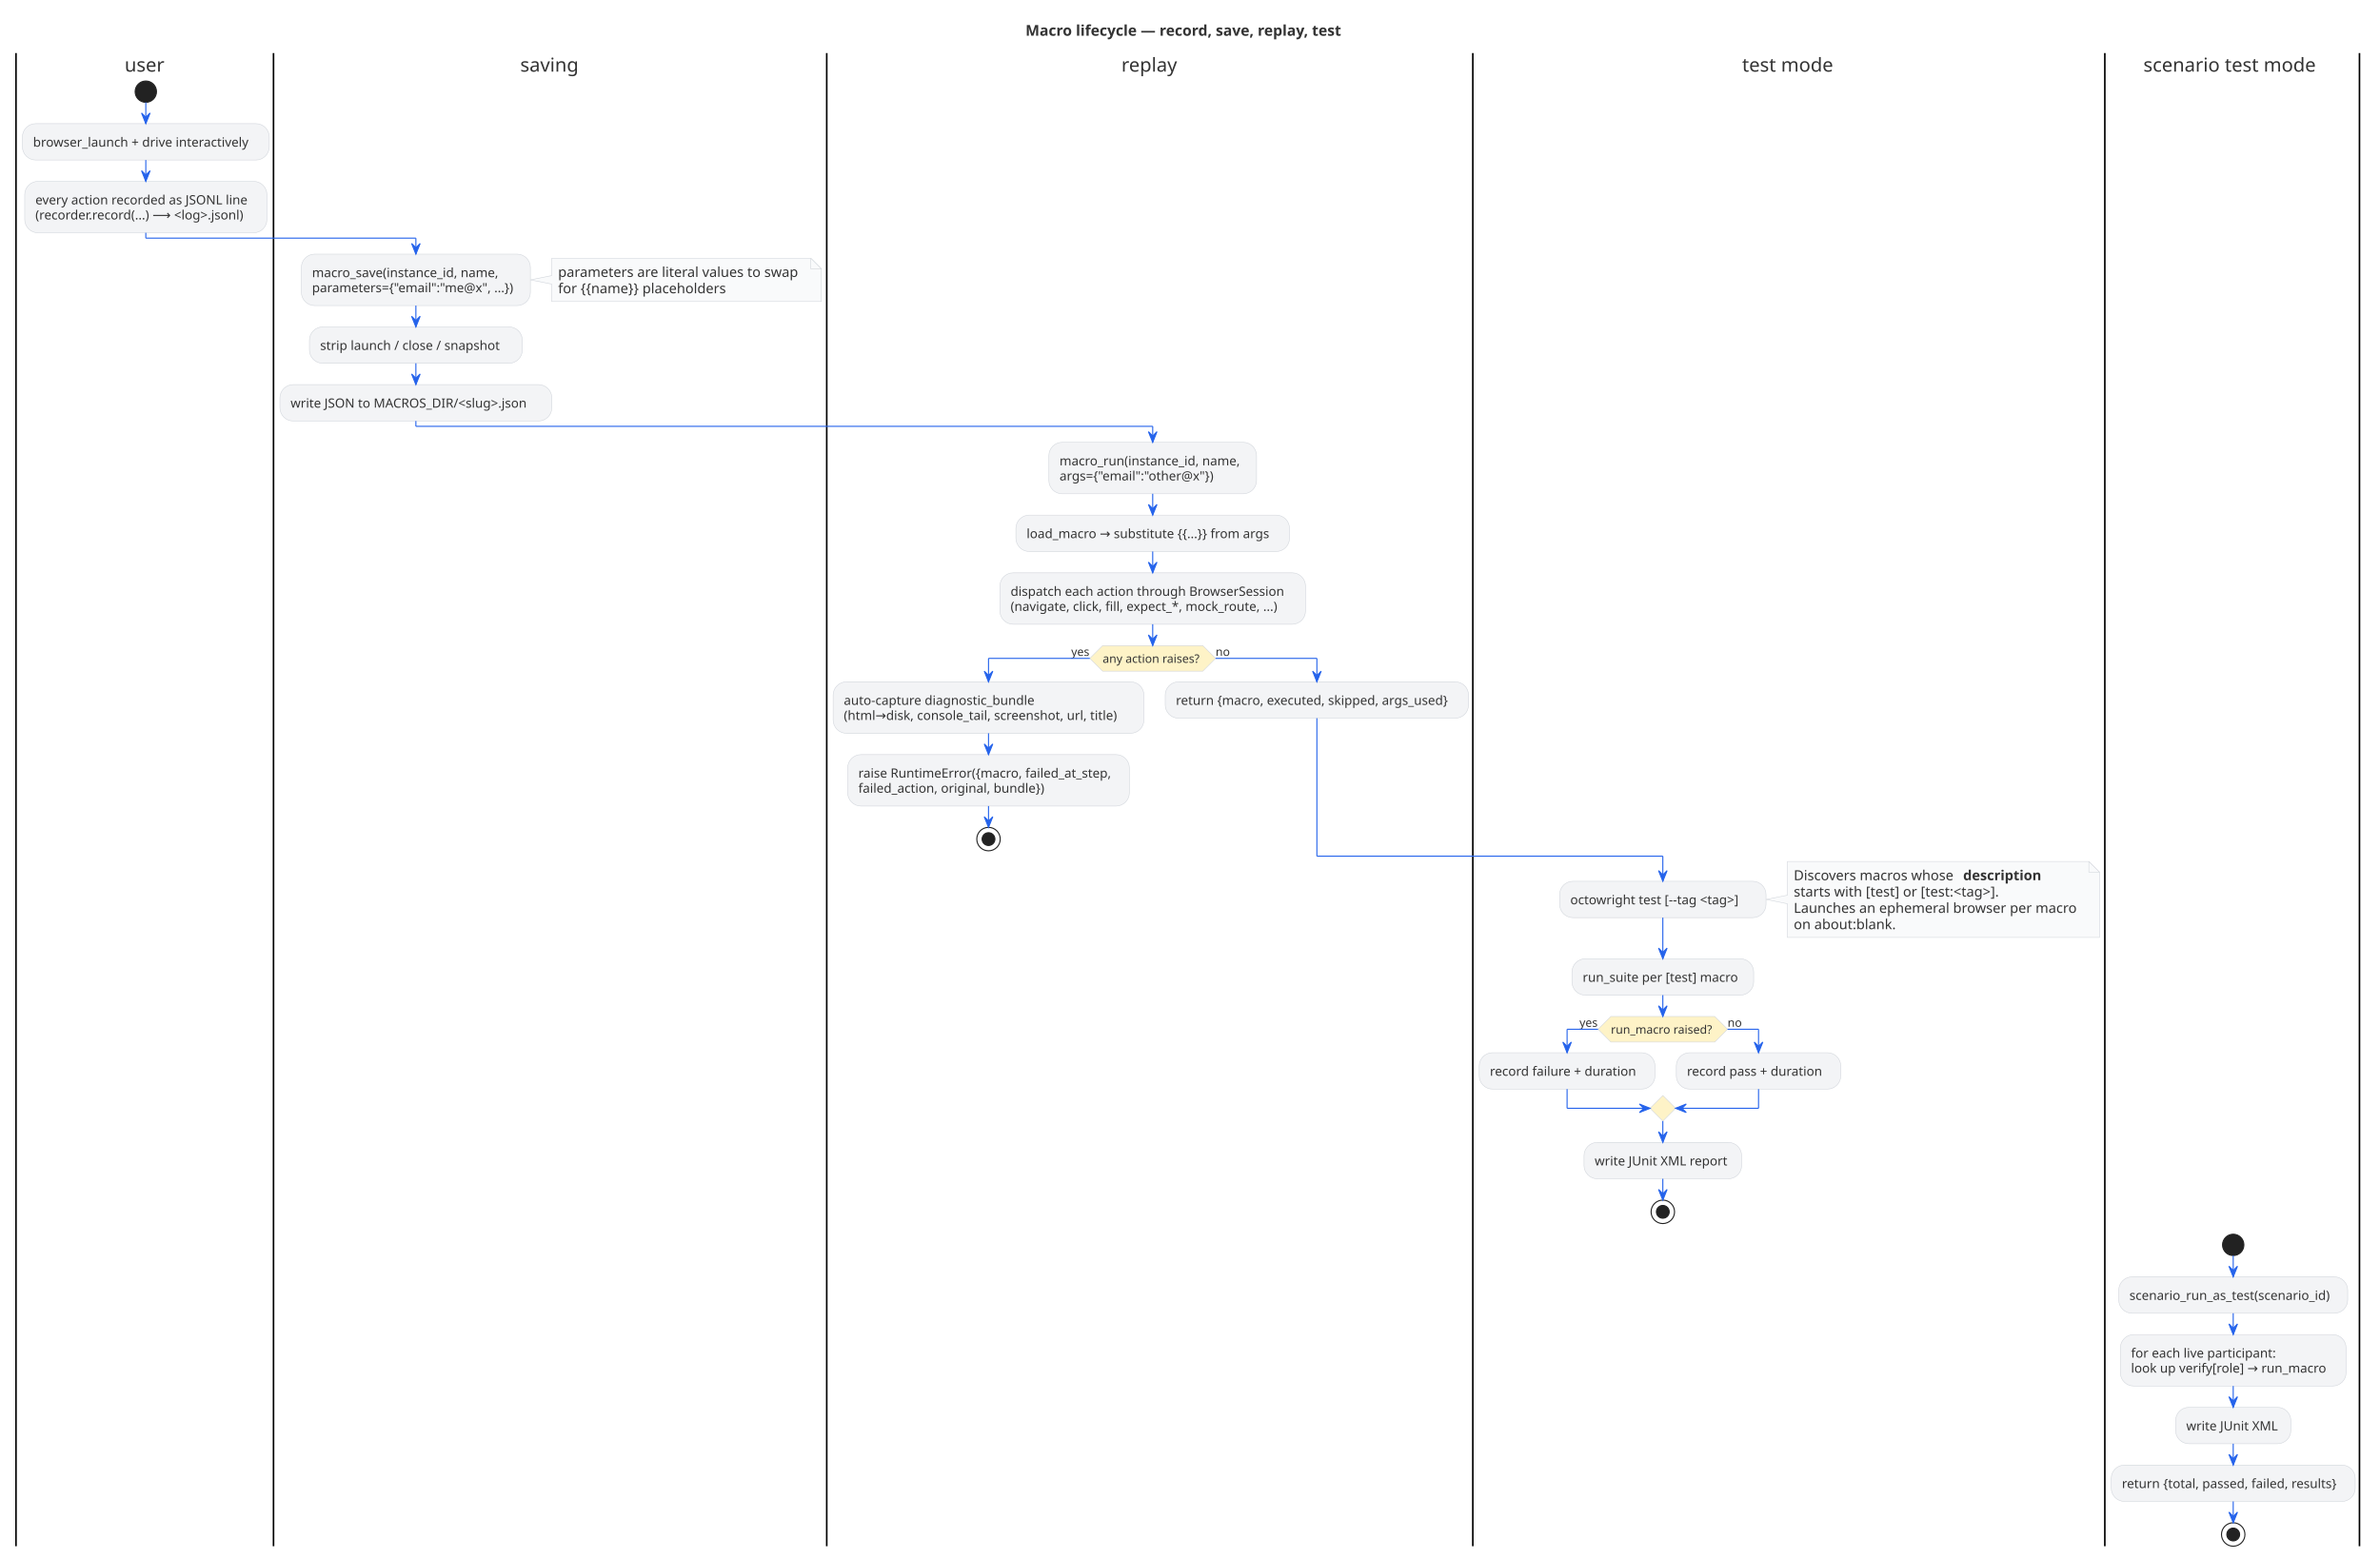
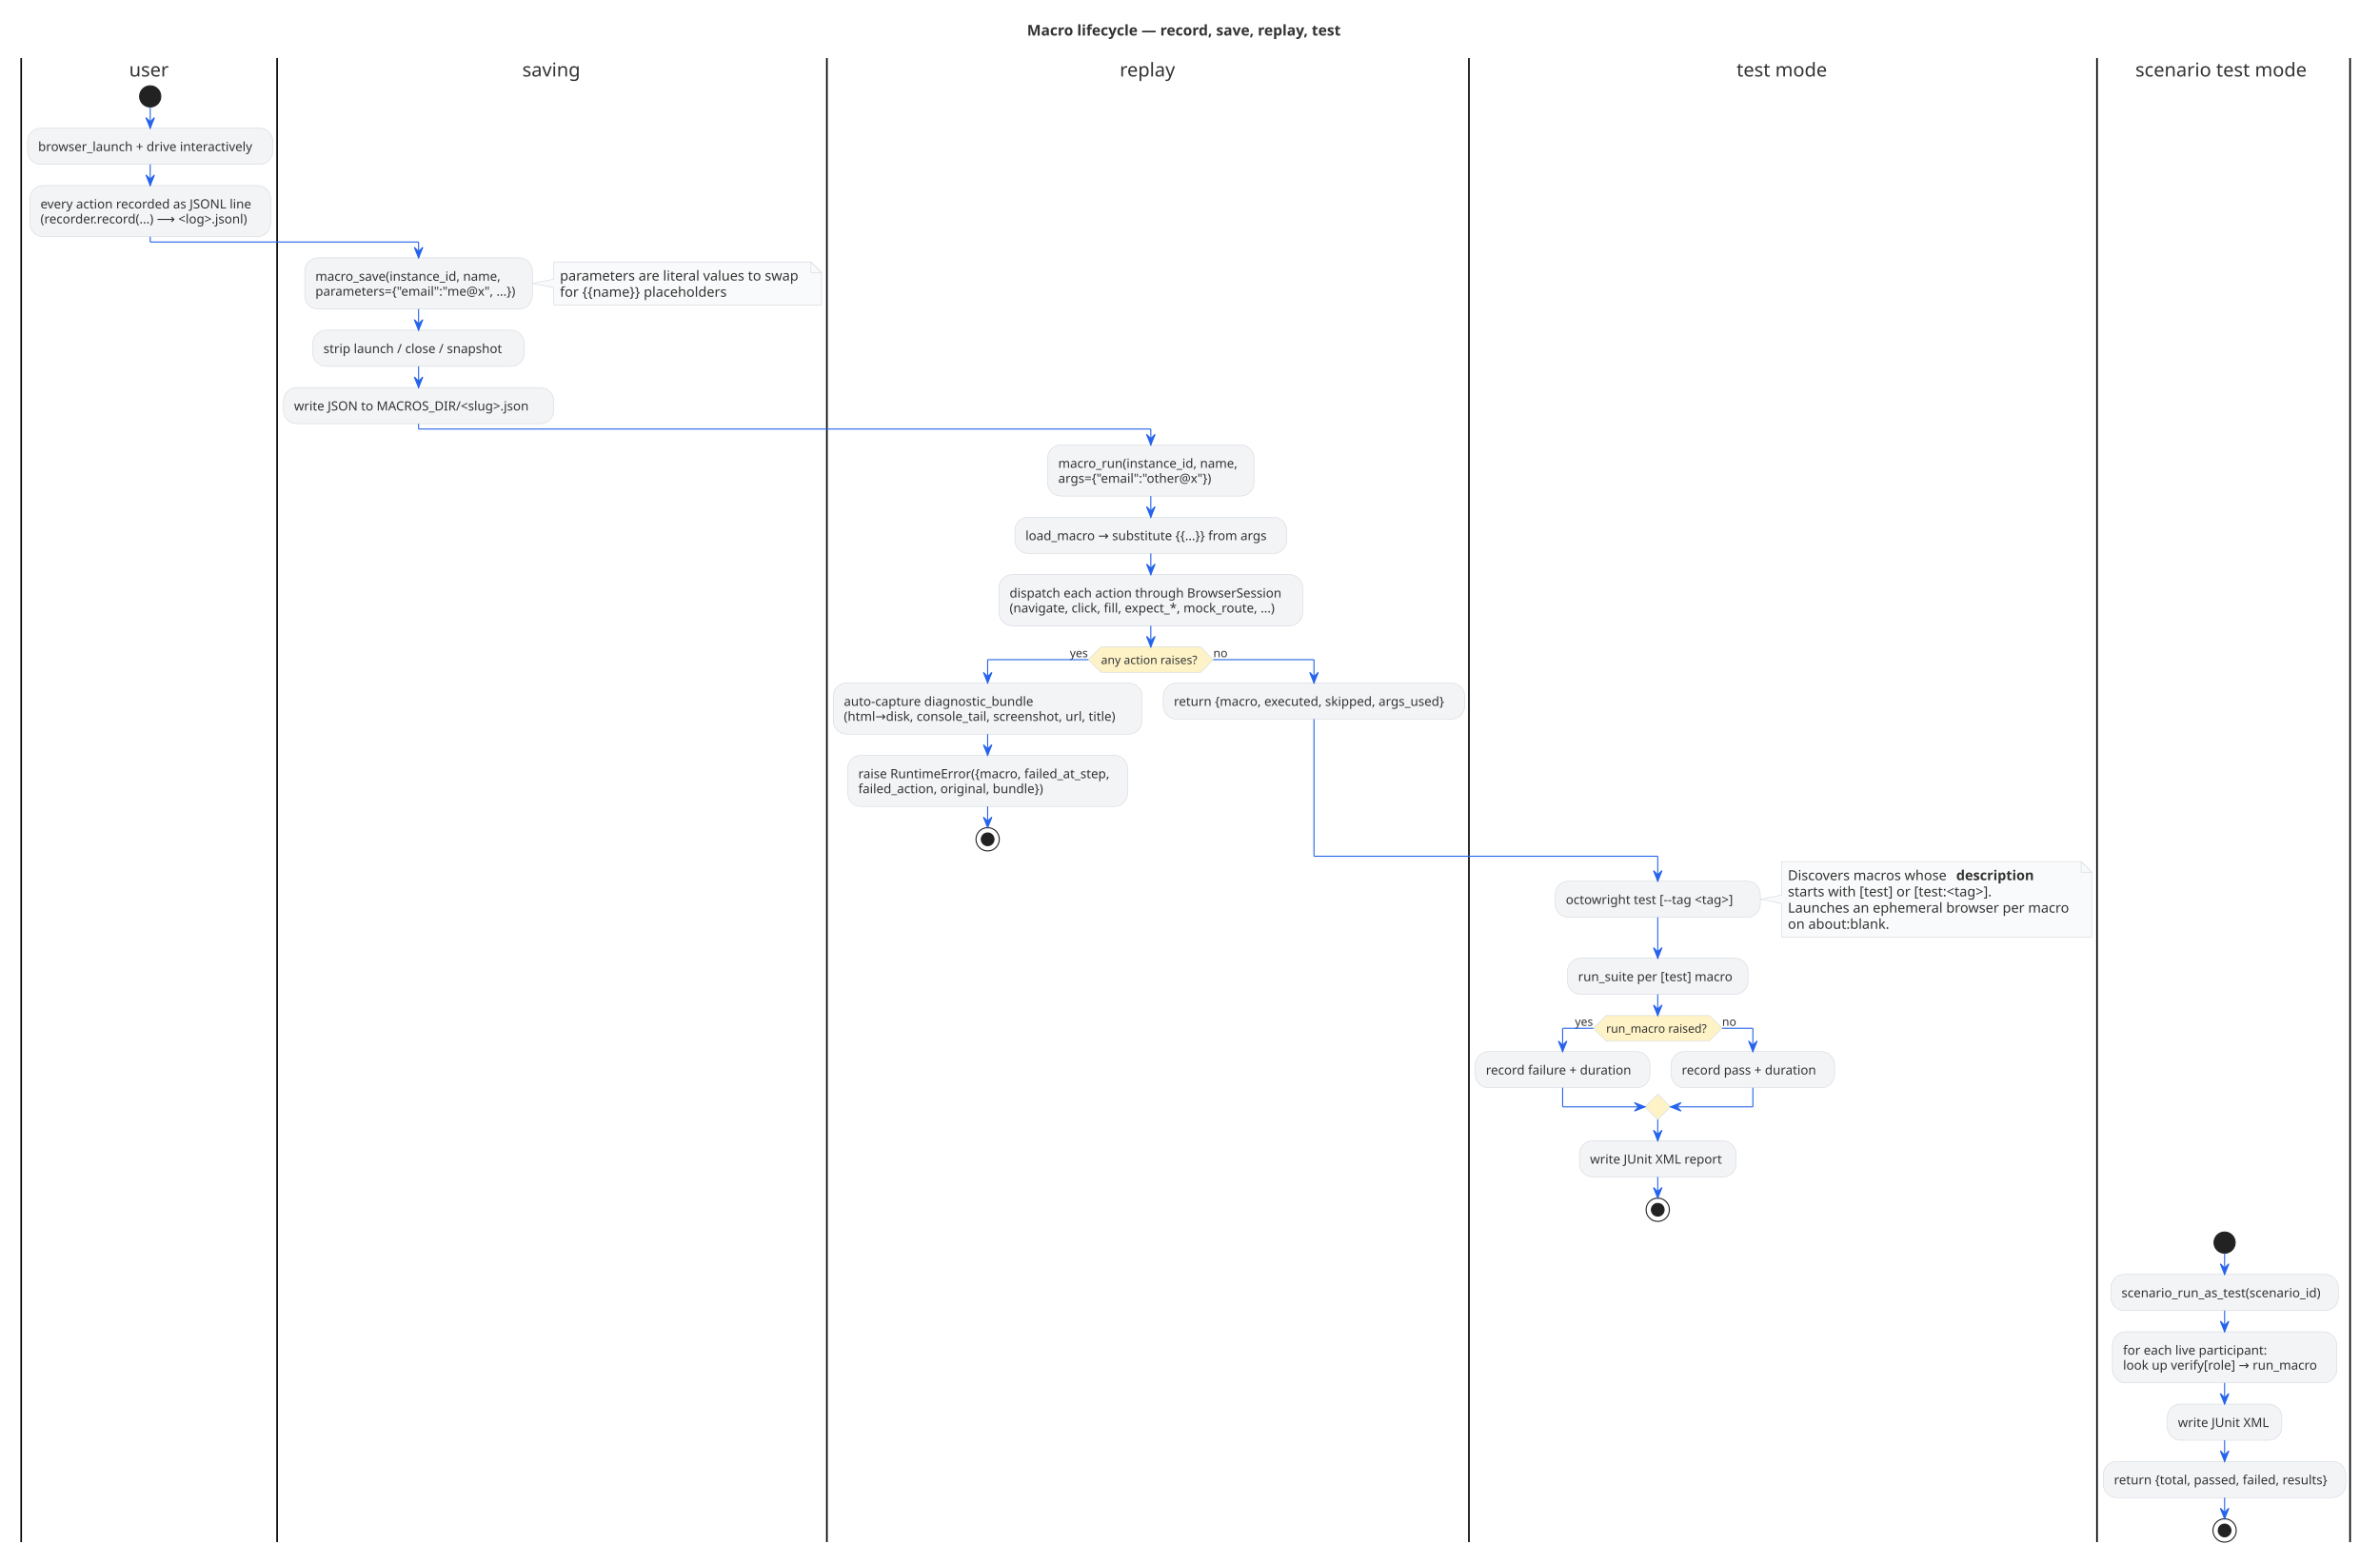
- <svg xmlns="http://www.w3.org/2000/svg" contentStyleType="text/css" data-diagram-type="ACTIVITY" height="1462px" preserveAspectRatio="none" style="width:2232px;height:1462px;background:#FFFFFF;" version="1.1" viewBox="0 0 2232 1462" width="2232px" zoomAndPan="magnify">
+ <svg xmlns="http://www.w3.org/2000/svg" contentStyleType="text/css" data-diagram-type="ACTIVITY" height="1476px" preserveAspectRatio="none" style="width:2246px;height:1476px;background:#FFFFFF;" version="1.1" viewBox="0 0 2246 1476" width="2246px" zoomAndPan="magnify">
  <defs />
  <g>
    <g class="title" data-source-line="5">
-       <text fill="#333333" font-family="sans-serif" font-size="14" font-weight="bold" lengthAdjust="spacing" textLength="306.202" x="961.7" y="33.535">Macro lifecycle — record, save, replay, test</text>
+       <text fill="#333333" font-family="sans-serif" font-size="14" font-weight="700" lengthAdjust="spacing" textLength="306.202" x="969.2" y="33.535">Macro lifecycle — record, save, replay, test</text>
    </g>
-     <rect fill="none" height="21.199" style="stroke:none;stroke-width:1;" width="2199.602" x="15" y="49.785" />
-     <ellipse cx="136.75" cy="85.984" fill="#222222" rx="10" ry="10" style="stroke:#222222;stroke-width:1;" />
-     <rect fill="#F3F4F6" height="34.133" rx="12.5" ry="12.5" style="stroke:#D1D5DB;stroke-width:0.5;" width="231.5" x="21" y="115.984" />
-     <text fill="#333333" font-family="sans-serif" font-size="12" lengthAdjust="spacing" textLength="211.5" x="31" y="137.586">browser_launch + drive interactively</text>
-     <rect fill="#F3F4F6" height="48.266" rx="12.5" ry="12.5" style="stroke:#D1D5DB;stroke-width:0.5;" width="227.141" x="23.18" y="170.117" />
-     <text fill="#333333" font-family="sans-serif" font-size="12" lengthAdjust="spacing" textLength="205.705" x="33.18" y="191.719">every action recorded as JSONL line</text>
-     <text fill="#333333" font-family="sans-serif" font-size="12" lengthAdjust="spacing" textLength="207.141" x="33.18" y="205.852">(recorder.record(...) ⟶ &lt;log&gt;.jsonl)</text>
-     <line style="stroke:#000000;stroke-width:1.5;" x1="15" x2="15" y1="49.785" y2="1450.414" />
-     <path d="M517.395,242.205 L517.395,258.516 L497.396,262.516 L517.395,266.516 L517.395,282.826 A0,0 0 0 0 517.395,282.826 L770.326,282.826 A0,0 0 0 0 770.326,282.826 L770.326,252.205 L760.326,242.205 L517.395,242.205 A0,0 0 0 0 517.395,242.205" fill="#F9FAFB" style="stroke:#D1D5DB;stroke-width:0.5;" />
-     <path d="M760.326,242.205 L760.326,252.205 L770.326,252.205 L760.326,242.205" fill="#F9FAFB" style="stroke:#D1D5DB;stroke-width:0.5;" />
-     <text fill="#333333" font-family="sans-serif" font-size="13" lengthAdjust="spacing" textLength="231.931" x="523.395" y="259.773">parameters are literal values to swap</text>
-     <text fill="#333333" font-family="sans-serif" font-size="13" lengthAdjust="spacing" textLength="158.05" x="523.395" y="275.084">for {{name}} placeholders</text>
-     <rect fill="#F3F4F6" height="48.266" rx="12.5" ry="12.5" style="stroke:#D1D5DB;stroke-width:0.5;" width="214.766" x="282.63" y="238.383" />
-     <text fill="#333333" font-family="sans-serif" font-size="12" lengthAdjust="spacing" textLength="180.603" x="292.63" y="259.984">macro_save(instance_id, name,</text>
-     <text fill="#333333" font-family="sans-serif" font-size="12" lengthAdjust="spacing" textLength="194.766" x="292.63" y="274.117">parameters={"email":"me@x", ...})</text>
-     <rect fill="#F3F4F6" height="34.133" rx="12.5" ry="12.5" style="stroke:#D1D5DB;stroke-width:0.5;" width="199.648" x="290.188" y="306.648" />
-     <text fill="#333333" font-family="sans-serif" font-size="12" lengthAdjust="spacing" textLength="179.648" x="300.188" y="328.25">strip launch / close / snapshot</text>
-     <rect fill="#F3F4F6" height="34.133" rx="12.5" ry="12.5" style="stroke:#D1D5DB;stroke-width:0.5;" width="255.025" x="262.5" y="360.781" />
-     <text fill="#333333" font-family="sans-serif" font-size="12" lengthAdjust="spacing" textLength="235.025" x="272.5" y="382.383">write JSON to MACROS_DIR/&lt;slug&gt;.json</text>
-     <line style="stroke:#000000;stroke-width:1.5;" x1="256.5" x2="256.5" y1="49.785" y2="1450.414" />
-     <rect fill="#F3F4F6" height="48.266" rx="12.5" ry="12.5" style="stroke:#D1D5DB;stroke-width:0.5;" width="194.768" x="983.639" y="414.914" />
-     <text fill="#333333" font-family="sans-serif" font-size="12" lengthAdjust="spacing" textLength="174.768" x="993.639" y="436.516">macro_run(instance_id, name,</text>
-     <text fill="#333333" font-family="sans-serif" font-size="12" lengthAdjust="spacing" textLength="148.125" x="993.639" y="450.648">args={"email":"other@x"})</text>
-     <rect fill="#F3F4F6" height="34.133" rx="12.5" ry="12.5" style="stroke:#D1D5DB;stroke-width:0.5;" width="256.596" x="952.725" y="483.18" />
-     <text fill="#333333" font-family="sans-serif" font-size="12" lengthAdjust="spacing" textLength="236.596" x="962.725" y="504.781">load_macro → substitute {{...}} from args</text>
-     <rect fill="#F3F4F6" height="48.266" rx="12.5" ry="12.5" style="stroke:#D1D5DB;stroke-width:0.5;" width="286.602" x="937.722" y="537.312" />
-     <text fill="#333333" font-family="sans-serif" font-size="12" lengthAdjust="spacing" textLength="263.449" x="947.722" y="558.914">dispatch each action through BrowserSession</text>
-     <text fill="#333333" font-family="sans-serif" font-size="12" lengthAdjust="spacing" textLength="266.602" x="947.722" y="573.047">(navigate, click, fill, expect_*, mock_route, ...)</text>
-     <polygon fill="#FEF3C7" points="1034.055,605.578,1127.991,605.578,1139.991,617.578,1127.991,629.578,1034.055,629.578,1022.055,617.578,1034.055,605.578" style="stroke:#D1D5DB;stroke-width:0.5;" />
-     <text fill="#333333" font-family="sans-serif" font-size="11" lengthAdjust="spacing" textLength="93.935" x="1034.055" y="621.735">any action raises?</text>
-     <text fill="#333333" font-family="sans-serif" font-size="11" lengthAdjust="spacing" textLength="17.483" x="1004.572" y="615.258">yes</text>
-     <text fill="#333333" font-family="sans-serif" font-size="11" lengthAdjust="spacing" textLength="13.584" x="1139.991" y="615.258">no</text>
-     <rect fill="#F3F4F6" height="48.266" rx="12.5" ry="12.5" style="stroke:#D1D5DB;stroke-width:0.5;" width="291.441" x="781.326" y="639.578" />
-     <text fill="#333333" font-family="sans-serif" font-size="12" lengthAdjust="spacing" textLength="186.856" x="791.326" y="661.18">auto-capture diagnostic_bundle</text>
-     <text fill="#333333" font-family="sans-serif" font-size="12" lengthAdjust="spacing" textLength="271.441" x="791.326" y="675.312">(html→disk, console_tail, screenshot, url, title)</text>
-     <rect fill="#F3F4F6" height="48.266" rx="12.5" ry="12.5" style="stroke:#D1D5DB;stroke-width:0.5;" width="264.166" x="794.964" y="707.844" />
-     <text fill="#333333" font-family="sans-serif" font-size="12" lengthAdjust="spacing" textLength="244.166" x="804.964" y="729.445">raise RuntimeError({macro, failed_at_step,</text>
-     <text fill="#333333" font-family="sans-serif" font-size="12" lengthAdjust="spacing" textLength="181.154" x="804.964" y="743.578">failed_action, original, bundle})</text>
-     <ellipse cx="927.047" cy="787.109" fill="none" rx="11" ry="11" style="stroke:#222222;stroke-width:1;" />
-     <ellipse cx="927.047" cy="787.109" fill="#222222" rx="6" ry="6" style="stroke:#222222;stroke-width:1;" />
-     <rect fill="#F3F4F6" height="34.133" rx="12.5" ry="12.5" style="stroke:#D1D5DB;stroke-width:0.5;" width="284.463" x="1092.768" y="639.578" />
-     <text fill="#333333" font-family="sans-serif" font-size="12" lengthAdjust="spacing" textLength="264.463" x="1102.768" y="661.18">return {macro, executed, skipped, args_used}</text>
-     <line style="stroke:#000000;stroke-width:1.5;" x1="775.326" x2="775.326" y1="49.785" y2="1450.414" />
-     <path d="M1676.194,808.109 L1676.194,839.731 L1656.194,843.731 L1676.194,847.731 L1676.194,879.352 A0,0 0 0 0 1676.194,879.352 L1968.938,879.352 A0,0 0 0 0 1968.938,879.352 L1968.938,818.109 L1958.938,808.109 L1676.194,808.109 A0,0 0 0 0 1676.194,808.109" fill="#F9FAFB" style="stroke:#D1D5DB;stroke-width:0.5;" />
-     <path d="M1958.938,808.109 L1958.938,818.109 L1968.938,818.109 L1958.938,808.109" fill="#F9FAFB" style="stroke:#D1D5DB;stroke-width:0.5;" />
-     <text fill="#333333" font-family="sans-serif" font-size="13" lengthAdjust="spacing" textLength="154.756" x="1682.194" y="825.678">Discovers macros whose</text>
-     <text fill="#333333" font-family="sans-serif" font-size="13" font-weight="bold" lengthAdjust="spacing" textLength="75.588" x="1841.063" y="825.678">description</text>
-     <text fill="#333333" font-family="sans-serif" font-size="13" lengthAdjust="spacing" textLength="205.08" x="1682.194" y="840.988">starts with [test] or [test:&lt;tag&gt;].</text>
-     <text fill="#333333" font-family="sans-serif" font-size="13" lengthAdjust="spacing" textLength="271.743" x="1682.194" y="856.299">Launches an ephemeral browser per macro</text>
-     <text fill="#333333" font-family="sans-serif" font-size="13" lengthAdjust="spacing" textLength="99.455" x="1682.194" y="871.609">on about:blank.</text>
-     <rect fill="#F3F4F6" height="34.133" rx="12.5" ry="12.5" style="stroke:#D1D5DB;stroke-width:0.5;" width="193.555" x="1462.64" y="826.664" />
-     <text fill="#333333" font-family="sans-serif" font-size="12" lengthAdjust="spacing" textLength="173.555" x="1472.64" y="848.266">octowright test [--tag &lt;tag&gt;]</text>
-     <rect fill="#F3F4F6" height="34.133" rx="12.5" ry="12.5" style="stroke:#D1D5DB;stroke-width:0.5;" width="170.393" x="1474.221" y="899.352" />
-     <text fill="#333333" font-family="sans-serif" font-size="12" lengthAdjust="spacing" textLength="150.393" x="1484.221" y="920.953">run_suite per [test] macro</text>
-     <polygon fill="#FEF3C7" points="1510.704,953.484,1608.13,953.484,1620.13,965.484,1608.13,977.484,1510.704,977.484,1498.704,965.484,1510.704,953.484" style="stroke:#D1D5DB;stroke-width:0.5;" />
-     <text fill="#333333" font-family="sans-serif" font-size="11" lengthAdjust="spacing" textLength="97.426" x="1510.704" y="969.642">run_macro raised?</text>
-     <text fill="#333333" font-family="sans-serif" font-size="11" lengthAdjust="spacing" textLength="17.483" x="1481.221" y="963.164">yes</text>
-     <text fill="#333333" font-family="sans-serif" font-size="11" lengthAdjust="spacing" textLength="13.584" x="1620.13" y="963.164">no</text>
-     <rect fill="#F3F4F6" height="34.133" rx="12.5" ry="12.5" style="stroke:#D1D5DB;stroke-width:0.5;" width="164.838" x="1387.23" y="987.484" />
-     <text fill="#333333" font-family="sans-serif" font-size="12" lengthAdjust="spacing" textLength="144.838" x="1397.23" y="1009.086">record failure + duration</text>
-     <rect fill="#F3F4F6" height="34.133" rx="12.5" ry="12.5" style="stroke:#D1D5DB;stroke-width:0.5;" width="154.232" x="1572.068" y="987.484" />
-     <text fill="#333333" font-family="sans-serif" font-size="12" lengthAdjust="spacing" textLength="134.232" x="1582.068" y="1009.086">record pass + duration</text>
-     <polygon fill="#FEF3C7" points="1559.417,1027.617,1571.417,1039.617,1559.417,1051.617,1547.417,1039.617,1559.417,1027.617" style="stroke:#D1D5DB;stroke-width:0.5;" />
-     <rect fill="#F3F4F6" height="34.133" rx="12.5" ry="12.5" style="stroke:#D1D5DB;stroke-width:0.5;" width="147.805" x="1485.515" y="1071.617" />
-     <text fill="#333333" font-family="sans-serif" font-size="12" lengthAdjust="spacing" textLength="127.805" x="1495.515" y="1093.219">write JUnit XML report</text>
-     <ellipse cx="1559.417" cy="1136.75" fill="none" rx="11" ry="11" style="stroke:#222222;stroke-width:1;" />
-     <ellipse cx="1559.417" cy="1136.75" fill="#222222" rx="6" ry="6" style="stroke:#222222;stroke-width:1;" />
-     <line style="stroke:#000000;stroke-width:1.5;" x1="1381.23" x2="1381.23" y1="49.785" y2="1450.414" />
-     <ellipse cx="2094.346" cy="1167.75" fill="#222222" rx="10" ry="10" style="stroke:#222222;stroke-width:1;" />
-     <rect fill="#F3F4F6" height="34.133" rx="12.5" ry="12.5" style="stroke:#D1D5DB;stroke-width:0.5;" width="214.701" x="1986.995" y="1197.75" />
-     <text fill="#333333" font-family="sans-serif" font-size="12" lengthAdjust="spacing" textLength="194.701" x="1996.995" y="1219.352">scenario_run_as_test(scenario_id)</text>
-     <rect fill="#F3F4F6" height="48.266" rx="12.5" ry="12.5" style="stroke:#D1D5DB;stroke-width:0.5;" width="211.672" x="1988.51" y="1251.883" />
-     <text fill="#333333" font-family="sans-serif" font-size="12" lengthAdjust="spacing" textLength="141.398" x="1998.51" y="1273.484">for each live participant:</text>
-     <text fill="#333333" font-family="sans-serif" font-size="12" lengthAdjust="spacing" textLength="191.672" x="1998.51" y="1287.617">look up verify[role] → run_macro</text>
-     <rect fill="#F3F4F6" height="34.133" rx="12.5" ry="12.5" style="stroke:#D1D5DB;stroke-width:0.5;" width="108.09" x="2040.301" y="1320.148" />
-     <text fill="#333333" font-family="sans-serif" font-size="12" lengthAdjust="spacing" textLength="88.09" x="2050.301" y="1341.75">write JUnit XML</text>
-     <rect fill="#F3F4F6" height="34.133" rx="12.5" ry="12.5" style="stroke:#D1D5DB;stroke-width:0.5;" width="228.816" x="1979.938" y="1374.281" />
-     <text fill="#333333" font-family="sans-serif" font-size="12" lengthAdjust="spacing" textLength="208.816" x="1989.938" y="1395.883">return {total, passed, failed, results}</text>
-     <ellipse cx="2094.346" cy="1439.414" fill="none" rx="11" ry="11" style="stroke:#222222;stroke-width:1;" />
-     <ellipse cx="2094.346" cy="1439.414" fill="#222222" rx="6" ry="6" style="stroke:#222222;stroke-width:1;" />
-     <line style="stroke:#000000;stroke-width:1.5;" x1="1973.938" x2="1973.938" y1="49.785" y2="1450.414" />
-     <line style="stroke:#000000;stroke-width:1.5;" x1="2212.754" x2="2212.754" y1="49.785" y2="1450.414" />
-     <line style="stroke:#2563EB;stroke-width:1;" x1="136.75" x2="136.75" y1="95.984" y2="115.984" />
-     <polygon fill="#2563EB" points="132.75,105.984,136.75,115.984,140.75,105.984,136.75,109.984" style="stroke:#2563EB;stroke-width:1;" />
-     <line style="stroke:#2563EB;stroke-width:1;" x1="136.75" x2="136.75" y1="150.117" y2="170.117" />
-     <polygon fill="#2563EB" points="132.75,160.117,136.75,170.117,140.75,160.117,136.75,164.117" style="stroke:#2563EB;stroke-width:1;" />
-     <line style="stroke:#2563EB;stroke-width:1;" x1="390.013" x2="390.013" y1="286.648" y2="306.648" />
-     <polygon fill="#2563EB" points="386.013,296.648,390.013,306.648,394.013,296.648,390.013,300.648" style="stroke:#2563EB;stroke-width:1;" />
-     <line style="stroke:#2563EB;stroke-width:1;" x1="390.013" x2="390.013" y1="340.781" y2="360.781" />
-     <polygon fill="#2563EB" points="386.013,350.781,390.013,360.781,394.013,350.781,390.013,354.781" style="stroke:#2563EB;stroke-width:1;" />
-     <line style="stroke:#2563EB;stroke-width:1;" x1="1081.023" x2="1081.023" y1="463.18" y2="483.18" />
-     <polygon fill="#2563EB" points="1077.023,473.18,1081.023,483.18,1085.023,473.18,1081.023,477.18" style="stroke:#2563EB;stroke-width:1;" />
-     <line style="stroke:#2563EB;stroke-width:1;" x1="1081.023" x2="1081.023" y1="517.312" y2="537.312" />
-     <polygon fill="#2563EB" points="1077.023,527.312,1081.023,537.312,1085.023,527.312,1081.023,531.312" style="stroke:#2563EB;stroke-width:1;" />
-     <line style="stroke:#2563EB;stroke-width:1;" x1="927.047" x2="927.047" y1="687.844" y2="707.844" />
-     <polygon fill="#2563EB" points="923.047,697.844,927.047,707.844,931.047,697.844,927.047,701.844" style="stroke:#2563EB;stroke-width:1;" />
-     <line style="stroke:#2563EB;stroke-width:1;" x1="927.047" x2="927.047" y1="756.109" y2="776.109" />
-     <polygon fill="#2563EB" points="923.047,766.109,927.047,776.109,931.047,766.109,927.047,770.109" style="stroke:#2563EB;stroke-width:1;" />
-     <line style="stroke:#2563EB;stroke-width:1;" x1="1022.055" x2="927.047" y1="617.578" y2="617.578" />
-     <line style="stroke:#2563EB;stroke-width:1;" x1="927.047" x2="927.047" y1="617.578" y2="639.578" />
-     <polygon fill="#2563EB" points="923.047,629.578,927.047,639.578,931.047,629.578,927.047,633.578" style="stroke:#2563EB;stroke-width:1;" />
-     <line style="stroke:#2563EB;stroke-width:1;" x1="1139.991" x2="1234.999" y1="617.578" y2="617.578" />
-     <line style="stroke:#2563EB;stroke-width:1;" x1="1234.999" x2="1234.999" y1="617.578" y2="639.578" />
-     <polygon fill="#2563EB" points="1230.999,629.578,1234.999,639.578,1238.999,629.578,1234.999,633.578" style="stroke:#2563EB;stroke-width:1;" />
-     <line style="stroke:#2563EB;stroke-width:1;" x1="1234.999" x2="1234.999" y1="673.711" y2="803.109" />
-     <line style="stroke:#2563EB;stroke-width:1;" x1="1234.999" x2="1559.417" y1="803.109" y2="803.109" />
-     <line style="stroke:#2563EB;stroke-width:1;" x1="1559.417" x2="1559.417" y1="803.109" y2="826.664" />
-     <polygon fill="#2563EB" points="1555.417,816.664,1559.417,826.664,1563.417,816.664,1559.417,820.664" style="stroke:#2563EB;stroke-width:1;" />
-     <line style="stroke:#2563EB;stroke-width:1;" x1="1081.023" x2="1081.023" y1="585.578" y2="605.578" />
-     <polygon fill="#2563EB" points="1077.023,595.578,1081.023,605.578,1085.023,595.578,1081.023,599.578" style="stroke:#2563EB;stroke-width:1;" />
-     <line style="stroke:#2563EB;stroke-width:1;" x1="1559.417" x2="1559.417" y1="860.797" y2="899.352" />
-     <polygon fill="#2563EB" points="1555.417,889.352,1559.417,899.352,1563.417,889.352,1559.417,893.352" style="stroke:#2563EB;stroke-width:1;" />
-     <line style="stroke:#2563EB;stroke-width:1;" x1="1498.704" x2="1469.649" y1="965.484" y2="965.484" />
-     <line style="stroke:#2563EB;stroke-width:1;" x1="1469.649" x2="1469.649" y1="965.484" y2="987.484" />
-     <polygon fill="#2563EB" points="1465.649,977.484,1469.649,987.484,1473.649,977.484,1469.649,981.484" style="stroke:#2563EB;stroke-width:1;" />
-     <line style="stroke:#2563EB;stroke-width:1;" x1="1620.13" x2="1649.185" y1="965.484" y2="965.484" />
-     <line style="stroke:#2563EB;stroke-width:1;" x1="1649.185" x2="1649.185" y1="965.484" y2="987.484" />
-     <polygon fill="#2563EB" points="1645.185,977.484,1649.185,987.484,1653.185,977.484,1649.185,981.484" style="stroke:#2563EB;stroke-width:1;" />
-     <line style="stroke:#2563EB;stroke-width:1;" x1="1469.649" x2="1469.649" y1="1021.617" y2="1039.617" />
-     <line style="stroke:#2563EB;stroke-width:1;" x1="1469.649" x2="1547.417" y1="1039.617" y2="1039.617" />
-     <polygon fill="#2563EB" points="1537.417,1035.617,1547.417,1039.617,1537.417,1043.617,1541.417,1039.617" style="stroke:#2563EB;stroke-width:1;" />
-     <line style="stroke:#2563EB;stroke-width:1;" x1="1649.185" x2="1649.185" y1="1021.617" y2="1039.617" />
-     <line style="stroke:#2563EB;stroke-width:1;" x1="1649.185" x2="1571.417" y1="1039.617" y2="1039.617" />
-     <polygon fill="#2563EB" points="1581.417,1035.617,1571.417,1039.617,1581.417,1043.617,1577.417,1039.617" style="stroke:#2563EB;stroke-width:1;" />
-     <line style="stroke:#2563EB;stroke-width:1;" x1="1559.417" x2="1559.417" y1="933.484" y2="953.484" />
-     <polygon fill="#2563EB" points="1555.417,943.484,1559.417,953.484,1563.417,943.484,1559.417,947.484" style="stroke:#2563EB;stroke-width:1;" />
-     <line style="stroke:#2563EB;stroke-width:1;" x1="1559.417" x2="1559.417" y1="1051.617" y2="1071.617" />
-     <polygon fill="#2563EB" points="1555.417,1061.617,1559.417,1071.617,1563.417,1061.617,1559.417,1065.617" style="stroke:#2563EB;stroke-width:1;" />
-     <line style="stroke:#2563EB;stroke-width:1;" x1="1559.417" x2="1559.417" y1="1105.75" y2="1125.75" />
-     <polygon fill="#2563EB" points="1555.417,1115.75,1559.417,1125.75,1563.417,1115.75,1559.417,1119.75" style="stroke:#2563EB;stroke-width:1;" />
-     <line style="stroke:#2563EB;stroke-width:1;" x1="2094.346" x2="2094.346" y1="1177.75" y2="1197.75" />
-     <polygon fill="#2563EB" points="2090.346,1187.75,2094.346,1197.75,2098.346,1187.75,2094.346,1191.75" style="stroke:#2563EB;stroke-width:1;" />
-     <line style="stroke:#2563EB;stroke-width:1;" x1="2094.346" x2="2094.346" y1="1231.883" y2="1251.883" />
-     <polygon fill="#2563EB" points="2090.346,1241.883,2094.346,1251.883,2098.346,1241.883,2094.346,1245.883" style="stroke:#2563EB;stroke-width:1;" />
-     <line style="stroke:#2563EB;stroke-width:1;" x1="2094.346" x2="2094.346" y1="1300.148" y2="1320.148" />
-     <polygon fill="#2563EB" points="2090.346,1310.148,2094.346,1320.148,2098.346,1310.148,2094.346,1314.148" style="stroke:#2563EB;stroke-width:1;" />
-     <line style="stroke:#2563EB;stroke-width:1;" x1="2094.346" x2="2094.346" y1="1354.281" y2="1374.281" />
-     <polygon fill="#2563EB" points="2090.346,1364.281,2094.346,1374.281,2098.346,1364.281,2094.346,1368.281" style="stroke:#2563EB;stroke-width:1;" />
-     <line style="stroke:#2563EB;stroke-width:1;" x1="2094.346" x2="2094.346" y1="1408.414" y2="1428.414" />
-     <polygon fill="#2563EB" points="2090.346,1418.414,2094.346,1428.414,2098.346,1418.414,2094.346,1422.414" style="stroke:#2563EB;stroke-width:1;" />
-     <line style="stroke:#2563EB;stroke-width:1;" x1="136.75" x2="136.75" y1="218.383" y2="223.383" />
-     <line style="stroke:#2563EB;stroke-width:1;" x1="136.75" x2="390.013" y1="223.383" y2="223.383" />
-     <line style="stroke:#2563EB;stroke-width:1;" x1="390.013" x2="390.013" y1="223.383" y2="238.383" />
-     <polygon fill="#2563EB" points="386.013,228.383,390.013,238.383,394.013,228.383,390.013,232.383" style="stroke:#2563EB;stroke-width:1;" />
-     <line style="stroke:#2563EB;stroke-width:1;" x1="390.013" x2="390.013" y1="394.914" y2="399.914" />
-     <line style="stroke:#2563EB;stroke-width:1;" x1="390.013" x2="1081.023" y1="399.914" y2="399.914" />
-     <line style="stroke:#2563EB;stroke-width:1;" x1="1081.023" x2="1081.023" y1="399.914" y2="414.914" />
-     <polygon fill="#2563EB" points="1077.023,404.914,1081.023,414.914,1085.023,404.914,1081.023,408.914" style="stroke:#2563EB;stroke-width:1;" />
-     <text fill="#333333" font-family="sans-serif" font-size="18" lengthAdjust="spacing" textLength="37.74" x="116.88" y="67.188">user</text>
-     <text fill="#333333" font-family="sans-serif" font-size="18" lengthAdjust="spacing" textLength="56.03" x="487.898" y="67.188">saving</text>
-     <text fill="#333333" font-family="sans-serif" font-size="18" lengthAdjust="spacing" textLength="53.27" x="1051.643" y="67.188">replay</text>
-     <text fill="#333333" font-family="sans-serif" font-size="18" lengthAdjust="spacing" textLength="87.583" x="1633.793" y="67.188">test mode</text>
-     <text fill="#333333" font-family="sans-serif" font-size="18" lengthAdjust="spacing" textLength="166.439" x="2010.127" y="67.188">scenario test mode</text>
+     <rect fill="none" height="21.199" style="stroke:none;stroke-width:1;" width="2199.602" x="20" y="54.785" />
+     <ellipse cx="141.75" cy="90.984" fill="#222222" rx="10" ry="10" style="stroke:#222222;stroke-width:1;" />
+     <rect fill="#F3F4F6" height="34.133" rx="12.5" ry="12.5" style="stroke:#D1D5DB;stroke-width:0.5;" width="231.5" x="26" y="120.984" />
+     <text fill="#333333" font-family="sans-serif" font-size="12" lengthAdjust="spacing" textLength="211.5" x="36" y="142.586">browser_launch + drive interactively</text>
+     <rect fill="#F3F4F6" height="48.266" rx="12.5" ry="12.5" style="stroke:#D1D5DB;stroke-width:0.5;" width="227.141" x="28.18" y="175.117" />
+     <text fill="#333333" font-family="sans-serif" font-size="12" lengthAdjust="spacing" textLength="205.705" x="38.18" y="196.719">every action recorded as JSONL line</text>
+     <text fill="#333333" font-family="sans-serif" font-size="12" lengthAdjust="spacing" textLength="207.141" x="38.18" y="210.852">(recorder.record(...) ⟶ &lt;log&gt;.jsonl)</text>
+     <line style="stroke:#000000;stroke-width:1.5;" x1="20" x2="20" y1="54.785" y2="1455.414" />
+     <path d="M522.395,247.205 L522.395,263.516 L502.396,267.516 L522.395,271.516 L522.395,287.826 A0,0 0 0 0 522.395,287.826 L775.326,287.826 A0,0 0 0 0 775.326,287.826 L775.326,257.205 L765.326,247.205 L522.395,247.205 A0,0 0 0 0 522.395,247.205" fill="#F9FAFB" style="stroke:#D1D5DB;stroke-width:0.5;" />
+     <path d="M765.326,247.205 L765.326,257.205 L775.326,257.205 L765.326,247.205" fill="#F9FAFB" style="stroke:#D1D5DB;stroke-width:0.5;" />
+     <text fill="#333333" font-family="sans-serif" font-size="13" lengthAdjust="spacing" textLength="231.931" x="528.395" y="264.773">parameters are literal values to swap</text>
+     <text fill="#333333" font-family="sans-serif" font-size="13" lengthAdjust="spacing" textLength="158.05" x="528.395" y="280.084">for {{name}} placeholders</text>
+     <rect fill="#F3F4F6" height="48.266" rx="12.5" ry="12.5" style="stroke:#D1D5DB;stroke-width:0.5;" width="214.766" x="287.63" y="243.383" />
+     <text fill="#333333" font-family="sans-serif" font-size="12" lengthAdjust="spacing" textLength="180.603" x="297.63" y="264.984">macro_save(instance_id, name,</text>
+     <text fill="#333333" font-family="sans-serif" font-size="12" lengthAdjust="spacing" textLength="194.766" x="297.63" y="279.117">parameters={"email":"me@x", ...})</text>
+     <rect fill="#F3F4F6" height="34.133" rx="12.5" ry="12.5" style="stroke:#D1D5DB;stroke-width:0.5;" width="199.648" x="295.188" y="311.648" />
+     <text fill="#333333" font-family="sans-serif" font-size="12" lengthAdjust="spacing" textLength="179.648" x="305.188" y="333.25">strip launch / close / snapshot</text>
+     <rect fill="#F3F4F6" height="34.133" rx="12.5" ry="12.5" style="stroke:#D1D5DB;stroke-width:0.5;" width="255.025" x="267.5" y="365.781" />
+     <text fill="#333333" font-family="sans-serif" font-size="12" lengthAdjust="spacing" textLength="235.025" x="277.5" y="387.383">write JSON to MACROS_DIR/&lt;slug&gt;.json</text>
+     <line style="stroke:#000000;stroke-width:1.5;" x1="261.5" x2="261.5" y1="54.785" y2="1455.414" />
+     <rect fill="#F3F4F6" height="48.266" rx="12.5" ry="12.5" style="stroke:#D1D5DB;stroke-width:0.5;" width="194.768" x="988.639" y="419.914" />
+     <text fill="#333333" font-family="sans-serif" font-size="12" lengthAdjust="spacing" textLength="174.768" x="998.639" y="441.516">macro_run(instance_id, name,</text>
+     <text fill="#333333" font-family="sans-serif" font-size="12" lengthAdjust="spacing" textLength="148.125" x="998.639" y="455.648">args={"email":"other@x"})</text>
+     <rect fill="#F3F4F6" height="34.133" rx="12.5" ry="12.5" style="stroke:#D1D5DB;stroke-width:0.5;" width="256.596" x="957.725" y="488.18" />
+     <text fill="#333333" font-family="sans-serif" font-size="12" lengthAdjust="spacing" textLength="236.596" x="967.725" y="509.781">load_macro → substitute {{...}} from args</text>
+     <rect fill="#F3F4F6" height="48.266" rx="12.5" ry="12.5" style="stroke:#D1D5DB;stroke-width:0.5;" width="286.602" x="942.722" y="542.312" />
+     <text fill="#333333" font-family="sans-serif" font-size="12" lengthAdjust="spacing" textLength="263.449" x="952.722" y="563.914">dispatch each action through BrowserSession</text>
+     <text fill="#333333" font-family="sans-serif" font-size="12" lengthAdjust="spacing" textLength="266.602" x="952.722" y="578.047">(navigate, click, fill, expect_*, mock_route, ...)</text>
+     <polygon fill="#FEF3C7" points="1039.055,610.578,1132.991,610.578,1144.991,622.578,1132.991,634.578,1039.055,634.578,1027.055,622.578,1039.055,610.578" style="stroke:#D1D5DB;stroke-width:0.5;" />
+     <text fill="#333333" font-family="sans-serif" font-size="11" lengthAdjust="spacing" textLength="93.935" x="1039.055" y="626.735">any action raises?</text>
+     <text fill="#333333" font-family="sans-serif" font-size="11" lengthAdjust="spacing" textLength="17.483" x="1009.572" y="620.258">yes</text>
+     <text fill="#333333" font-family="sans-serif" font-size="11" lengthAdjust="spacing" textLength="13.584" x="1144.991" y="620.258">no</text>
+     <rect fill="#F3F4F6" height="48.266" rx="12.5" ry="12.5" style="stroke:#D1D5DB;stroke-width:0.5;" width="291.441" x="786.326" y="644.578" />
+     <text fill="#333333" font-family="sans-serif" font-size="12" lengthAdjust="spacing" textLength="186.856" x="796.326" y="666.18">auto-capture diagnostic_bundle</text>
+     <text fill="#333333" font-family="sans-serif" font-size="12" lengthAdjust="spacing" textLength="271.441" x="796.326" y="680.312">(html→disk, console_tail, screenshot, url, title)</text>
+     <rect fill="#F3F4F6" height="48.266" rx="12.5" ry="12.5" style="stroke:#D1D5DB;stroke-width:0.5;" width="264.166" x="799.964" y="712.844" />
+     <text fill="#333333" font-family="sans-serif" font-size="12" lengthAdjust="spacing" textLength="244.166" x="809.964" y="734.445">raise RuntimeError({macro, failed_at_step,</text>
+     <text fill="#333333" font-family="sans-serif" font-size="12" lengthAdjust="spacing" textLength="181.154" x="809.964" y="748.578">failed_action, original, bundle})</text>
+     <ellipse cx="932.047" cy="792.109" fill="none" rx="11" ry="11" style="stroke:#222222;stroke-width:1;" />
+     <ellipse cx="932.047" cy="792.109" fill="#222222" rx="6" ry="6" style="stroke:#222222;stroke-width:1;" />
+     <rect fill="#F3F4F6" height="34.133" rx="12.5" ry="12.5" style="stroke:#D1D5DB;stroke-width:0.5;" width="284.463" x="1097.768" y="644.578" />
+     <text fill="#333333" font-family="sans-serif" font-size="12" lengthAdjust="spacing" textLength="264.463" x="1107.768" y="666.18">return {macro, executed, skipped, args_used}</text>
+     <line style="stroke:#000000;stroke-width:1.5;" x1="780.326" x2="780.326" y1="54.785" y2="1455.414" />
+     <path d="M1681.194,813.109 L1681.194,844.731 L1661.194,848.731 L1681.194,852.731 L1681.194,884.352 A0,0 0 0 0 1681.194,884.352 L1973.938,884.352 A0,0 0 0 0 1973.938,884.352 L1973.938,823.109 L1963.938,813.109 L1681.194,813.109 A0,0 0 0 0 1681.194,813.109" fill="#F9FAFB" style="stroke:#D1D5DB;stroke-width:0.5;" />
+     <path d="M1963.938,813.109 L1963.938,823.109 L1973.938,823.109 L1963.938,813.109" fill="#F9FAFB" style="stroke:#D1D5DB;stroke-width:0.5;" />
+     <text fill="#333333" font-family="sans-serif" font-size="13" lengthAdjust="spacing" textLength="154.756" x="1687.194" y="830.678">Discovers macros whose</text>
+     <text fill="#333333" font-family="sans-serif" font-size="13" font-weight="700" lengthAdjust="spacing" textLength="75.588" x="1846.063" y="830.678">description</text>
+     <text fill="#333333" font-family="sans-serif" font-size="13" lengthAdjust="spacing" textLength="205.08" x="1687.194" y="845.988">starts with [test] or [test:&lt;tag&gt;].</text>
+     <text fill="#333333" font-family="sans-serif" font-size="13" lengthAdjust="spacing" textLength="271.743" x="1687.194" y="861.299">Launches an ephemeral browser per macro</text>
+     <text fill="#333333" font-family="sans-serif" font-size="13" lengthAdjust="spacing" textLength="99.455" x="1687.194" y="876.609">on about:blank.</text>
+     <rect fill="#F3F4F6" height="34.133" rx="12.5" ry="12.5" style="stroke:#D1D5DB;stroke-width:0.5;" width="193.555" x="1467.64" y="831.664" />
+     <text fill="#333333" font-family="sans-serif" font-size="12" lengthAdjust="spacing" textLength="173.555" x="1477.64" y="853.266">octowright test [--tag &lt;tag&gt;]</text>
+     <rect fill="#F3F4F6" height="34.133" rx="12.5" ry="12.5" style="stroke:#D1D5DB;stroke-width:0.5;" width="170.393" x="1479.221" y="904.352" />
+     <text fill="#333333" font-family="sans-serif" font-size="12" lengthAdjust="spacing" textLength="150.393" x="1489.221" y="925.953">run_suite per [test] macro</text>
+     <polygon fill="#FEF3C7" points="1515.704,958.484,1613.13,958.484,1625.13,970.484,1613.13,982.484,1515.704,982.484,1503.704,970.484,1515.704,958.484" style="stroke:#D1D5DB;stroke-width:0.5;" />
+     <text fill="#333333" font-family="sans-serif" font-size="11" lengthAdjust="spacing" textLength="97.426" x="1515.704" y="974.642">run_macro raised?</text>
+     <text fill="#333333" font-family="sans-serif" font-size="11" lengthAdjust="spacing" textLength="17.483" x="1486.221" y="968.164">yes</text>
+     <text fill="#333333" font-family="sans-serif" font-size="11" lengthAdjust="spacing" textLength="13.584" x="1625.13" y="968.164">no</text>
+     <rect fill="#F3F4F6" height="34.133" rx="12.5" ry="12.5" style="stroke:#D1D5DB;stroke-width:0.5;" width="164.838" x="1392.23" y="992.484" />
+     <text fill="#333333" font-family="sans-serif" font-size="12" lengthAdjust="spacing" textLength="144.838" x="1402.23" y="1014.086">record failure + duration</text>
+     <rect fill="#F3F4F6" height="34.133" rx="12.5" ry="12.5" style="stroke:#D1D5DB;stroke-width:0.5;" width="154.232" x="1577.068" y="992.484" />
+     <text fill="#333333" font-family="sans-serif" font-size="12" lengthAdjust="spacing" textLength="134.232" x="1587.068" y="1014.086">record pass + duration</text>
+     <polygon fill="#FEF3C7" points="1564.417,1032.617,1576.417,1044.617,1564.417,1056.617,1552.417,1044.617,1564.417,1032.617" style="stroke:#D1D5DB;stroke-width:0.5;" />
+     <rect fill="#F3F4F6" height="34.133" rx="12.5" ry="12.5" style="stroke:#D1D5DB;stroke-width:0.5;" width="147.805" x="1490.515" y="1076.617" />
+     <text fill="#333333" font-family="sans-serif" font-size="12" lengthAdjust="spacing" textLength="127.805" x="1500.515" y="1098.219">write JUnit XML report</text>
+     <ellipse cx="1564.417" cy="1141.75" fill="none" rx="11" ry="11" style="stroke:#222222;stroke-width:1;" />
+     <ellipse cx="1564.417" cy="1141.75" fill="#222222" rx="6" ry="6" style="stroke:#222222;stroke-width:1;" />
+     <line style="stroke:#000000;stroke-width:1.5;" x1="1386.23" x2="1386.23" y1="54.785" y2="1455.414" />
+     <ellipse cx="2099.346" cy="1172.75" fill="#222222" rx="10" ry="10" style="stroke:#222222;stroke-width:1;" />
+     <rect fill="#F3F4F6" height="34.133" rx="12.5" ry="12.5" style="stroke:#D1D5DB;stroke-width:0.5;" width="214.701" x="1991.995" y="1202.75" />
+     <text fill="#333333" font-family="sans-serif" font-size="12" lengthAdjust="spacing" textLength="194.701" x="2001.995" y="1224.352">scenario_run_as_test(scenario_id)</text>
+     <rect fill="#F3F4F6" height="48.266" rx="12.5" ry="12.5" style="stroke:#D1D5DB;stroke-width:0.5;" width="211.672" x="1993.51" y="1256.883" />
+     <text fill="#333333" font-family="sans-serif" font-size="12" lengthAdjust="spacing" textLength="141.398" x="2003.51" y="1278.484">for each live participant:</text>
+     <text fill="#333333" font-family="sans-serif" font-size="12" lengthAdjust="spacing" textLength="191.672" x="2003.51" y="1292.617">look up verify[role] → run_macro</text>
+     <rect fill="#F3F4F6" height="34.133" rx="12.5" ry="12.5" style="stroke:#D1D5DB;stroke-width:0.5;" width="108.09" x="2045.301" y="1325.148" />
+     <text fill="#333333" font-family="sans-serif" font-size="12" lengthAdjust="spacing" textLength="88.09" x="2055.301" y="1346.75">write JUnit XML</text>
+     <rect fill="#F3F4F6" height="34.133" rx="12.5" ry="12.5" style="stroke:#D1D5DB;stroke-width:0.5;" width="228.816" x="1984.938" y="1379.281" />
+     <text fill="#333333" font-family="sans-serif" font-size="12" lengthAdjust="spacing" textLength="208.816" x="1994.938" y="1400.883">return {total, passed, failed, results}</text>
+     <ellipse cx="2099.346" cy="1444.414" fill="none" rx="11" ry="11" style="stroke:#222222;stroke-width:1;" />
+     <ellipse cx="2099.346" cy="1444.414" fill="#222222" rx="6" ry="6" style="stroke:#222222;stroke-width:1;" />
+     <line style="stroke:#000000;stroke-width:1.5;" x1="1978.938" x2="1978.938" y1="54.785" y2="1455.414" />
+     <line style="stroke:#000000;stroke-width:1.5;" x1="2217.754" x2="2217.754" y1="54.785" y2="1455.414" />
+     <line style="stroke:#2563EB;stroke-width:1;" x1="141.75" x2="141.75" y1="100.984" y2="120.984" />
+     <polygon fill="#2563EB" points="137.75,110.984,141.75,120.984,145.75,110.984,141.75,114.984" style="stroke:#2563EB;stroke-width:1;" />
+     <line style="stroke:#2563EB;stroke-width:1;" x1="141.75" x2="141.75" y1="155.117" y2="175.117" />
+     <polygon fill="#2563EB" points="137.75,165.117,141.75,175.117,145.75,165.117,141.75,169.117" style="stroke:#2563EB;stroke-width:1;" />
+     <line style="stroke:#2563EB;stroke-width:1;" x1="395.013" x2="395.013" y1="291.648" y2="311.648" />
+     <polygon fill="#2563EB" points="391.013,301.648,395.013,311.648,399.013,301.648,395.013,305.648" style="stroke:#2563EB;stroke-width:1;" />
+     <line style="stroke:#2563EB;stroke-width:1;" x1="395.013" x2="395.013" y1="345.781" y2="365.781" />
+     <polygon fill="#2563EB" points="391.013,355.781,395.013,365.781,399.013,355.781,395.013,359.781" style="stroke:#2563EB;stroke-width:1;" />
+     <line style="stroke:#2563EB;stroke-width:1;" x1="1086.023" x2="1086.023" y1="468.18" y2="488.18" />
+     <polygon fill="#2563EB" points="1082.023,478.18,1086.023,488.18,1090.023,478.18,1086.023,482.18" style="stroke:#2563EB;stroke-width:1;" />
+     <line style="stroke:#2563EB;stroke-width:1;" x1="1086.023" x2="1086.023" y1="522.312" y2="542.312" />
+     <polygon fill="#2563EB" points="1082.023,532.312,1086.023,542.312,1090.023,532.312,1086.023,536.312" style="stroke:#2563EB;stroke-width:1;" />
+     <line style="stroke:#2563EB;stroke-width:1;" x1="932.047" x2="932.047" y1="692.844" y2="712.844" />
+     <polygon fill="#2563EB" points="928.047,702.844,932.047,712.844,936.047,702.844,932.047,706.844" style="stroke:#2563EB;stroke-width:1;" />
+     <line style="stroke:#2563EB;stroke-width:1;" x1="932.047" x2="932.047" y1="761.109" y2="781.109" />
+     <polygon fill="#2563EB" points="928.047,771.109,932.047,781.109,936.047,771.109,932.047,775.109" style="stroke:#2563EB;stroke-width:1;" />
+     <line style="stroke:#2563EB;stroke-width:1;" x1="1027.055" x2="932.047" y1="622.578" y2="622.578" />
+     <line style="stroke:#2563EB;stroke-width:1;" x1="932.047" x2="932.047" y1="622.578" y2="644.578" />
+     <polygon fill="#2563EB" points="928.047,634.578,932.047,644.578,936.047,634.578,932.047,638.578" style="stroke:#2563EB;stroke-width:1;" />
+     <line style="stroke:#2563EB;stroke-width:1;" x1="1144.991" x2="1239.999" y1="622.578" y2="622.578" />
+     <line style="stroke:#2563EB;stroke-width:1;" x1="1239.999" x2="1239.999" y1="622.578" y2="644.578" />
+     <polygon fill="#2563EB" points="1235.999,634.578,1239.999,644.578,1243.999,634.578,1239.999,638.578" style="stroke:#2563EB;stroke-width:1;" />
+     <line style="stroke:#2563EB;stroke-width:1;" x1="1239.999" x2="1239.999" y1="678.711" y2="808.109" />
+     <line style="stroke:#2563EB;stroke-width:1;" x1="1239.999" x2="1564.417" y1="808.109" y2="808.109" />
+     <line style="stroke:#2563EB;stroke-width:1;" x1="1564.417" x2="1564.417" y1="808.109" y2="831.664" />
+     <polygon fill="#2563EB" points="1560.417,821.664,1564.417,831.664,1568.417,821.664,1564.417,825.664" style="stroke:#2563EB;stroke-width:1;" />
+     <line style="stroke:#2563EB;stroke-width:1;" x1="1086.023" x2="1086.023" y1="590.578" y2="610.578" />
+     <polygon fill="#2563EB" points="1082.023,600.578,1086.023,610.578,1090.023,600.578,1086.023,604.578" style="stroke:#2563EB;stroke-width:1;" />
+     <line style="stroke:#2563EB;stroke-width:1;" x1="1564.417" x2="1564.417" y1="865.797" y2="904.352" />
+     <polygon fill="#2563EB" points="1560.417,894.352,1564.417,904.352,1568.417,894.352,1564.417,898.352" style="stroke:#2563EB;stroke-width:1;" />
+     <line style="stroke:#2563EB;stroke-width:1;" x1="1503.704" x2="1474.649" y1="970.484" y2="970.484" />
+     <line style="stroke:#2563EB;stroke-width:1;" x1="1474.649" x2="1474.649" y1="970.484" y2="992.484" />
+     <polygon fill="#2563EB" points="1470.649,982.484,1474.649,992.484,1478.649,982.484,1474.649,986.484" style="stroke:#2563EB;stroke-width:1;" />
+     <line style="stroke:#2563EB;stroke-width:1;" x1="1625.13" x2="1654.185" y1="970.484" y2="970.484" />
+     <line style="stroke:#2563EB;stroke-width:1;" x1="1654.185" x2="1654.185" y1="970.484" y2="992.484" />
+     <polygon fill="#2563EB" points="1650.185,982.484,1654.185,992.484,1658.185,982.484,1654.185,986.484" style="stroke:#2563EB;stroke-width:1;" />
+     <line style="stroke:#2563EB;stroke-width:1;" x1="1474.649" x2="1474.649" y1="1026.617" y2="1044.617" />
+     <line style="stroke:#2563EB;stroke-width:1;" x1="1474.649" x2="1552.417" y1="1044.617" y2="1044.617" />
+     <polygon fill="#2563EB" points="1542.417,1040.617,1552.417,1044.617,1542.417,1048.617,1546.417,1044.617" style="stroke:#2563EB;stroke-width:1;" />
+     <line style="stroke:#2563EB;stroke-width:1;" x1="1654.185" x2="1654.185" y1="1026.617" y2="1044.617" />
+     <line style="stroke:#2563EB;stroke-width:1;" x1="1654.185" x2="1576.417" y1="1044.617" y2="1044.617" />
+     <polygon fill="#2563EB" points="1586.417,1040.617,1576.417,1044.617,1586.417,1048.617,1582.417,1044.617" style="stroke:#2563EB;stroke-width:1;" />
+     <line style="stroke:#2563EB;stroke-width:1;" x1="1564.417" x2="1564.417" y1="938.484" y2="958.484" />
+     <polygon fill="#2563EB" points="1560.417,948.484,1564.417,958.484,1568.417,948.484,1564.417,952.484" style="stroke:#2563EB;stroke-width:1;" />
+     <line style="stroke:#2563EB;stroke-width:1;" x1="1564.417" x2="1564.417" y1="1056.617" y2="1076.617" />
+     <polygon fill="#2563EB" points="1560.417,1066.617,1564.417,1076.617,1568.417,1066.617,1564.417,1070.617" style="stroke:#2563EB;stroke-width:1;" />
+     <line style="stroke:#2563EB;stroke-width:1;" x1="1564.417" x2="1564.417" y1="1110.75" y2="1130.75" />
+     <polygon fill="#2563EB" points="1560.417,1120.75,1564.417,1130.75,1568.417,1120.75,1564.417,1124.75" style="stroke:#2563EB;stroke-width:1;" />
+     <line style="stroke:#2563EB;stroke-width:1;" x1="2099.346" x2="2099.346" y1="1182.75" y2="1202.75" />
+     <polygon fill="#2563EB" points="2095.346,1192.75,2099.346,1202.75,2103.346,1192.75,2099.346,1196.75" style="stroke:#2563EB;stroke-width:1;" />
+     <line style="stroke:#2563EB;stroke-width:1;" x1="2099.346" x2="2099.346" y1="1236.883" y2="1256.883" />
+     <polygon fill="#2563EB" points="2095.346,1246.883,2099.346,1256.883,2103.346,1246.883,2099.346,1250.883" style="stroke:#2563EB;stroke-width:1;" />
+     <line style="stroke:#2563EB;stroke-width:1;" x1="2099.346" x2="2099.346" y1="1305.148" y2="1325.148" />
+     <polygon fill="#2563EB" points="2095.346,1315.148,2099.346,1325.148,2103.346,1315.148,2099.346,1319.148" style="stroke:#2563EB;stroke-width:1;" />
+     <line style="stroke:#2563EB;stroke-width:1;" x1="2099.346" x2="2099.346" y1="1359.281" y2="1379.281" />
+     <polygon fill="#2563EB" points="2095.346,1369.281,2099.346,1379.281,2103.346,1369.281,2099.346,1373.281" style="stroke:#2563EB;stroke-width:1;" />
+     <line style="stroke:#2563EB;stroke-width:1;" x1="2099.346" x2="2099.346" y1="1413.414" y2="1433.414" />
+     <polygon fill="#2563EB" points="2095.346,1423.414,2099.346,1433.414,2103.346,1423.414,2099.346,1427.414" style="stroke:#2563EB;stroke-width:1;" />
+     <line style="stroke:#2563EB;stroke-width:1;" x1="141.75" x2="141.75" y1="223.383" y2="228.383" />
+     <line style="stroke:#2563EB;stroke-width:1;" x1="141.75" x2="395.013" y1="228.383" y2="228.383" />
+     <line style="stroke:#2563EB;stroke-width:1;" x1="395.013" x2="395.013" y1="228.383" y2="243.383" />
+     <polygon fill="#2563EB" points="391.013,233.383,395.013,243.383,399.013,233.383,395.013,237.383" style="stroke:#2563EB;stroke-width:1;" />
+     <line style="stroke:#2563EB;stroke-width:1;" x1="395.013" x2="395.013" y1="399.914" y2="404.914" />
+     <line style="stroke:#2563EB;stroke-width:1;" x1="395.013" x2="1086.023" y1="404.914" y2="404.914" />
+     <line style="stroke:#2563EB;stroke-width:1;" x1="1086.023" x2="1086.023" y1="404.914" y2="419.914" />
+     <polygon fill="#2563EB" points="1082.023,409.914,1086.023,419.914,1090.023,409.914,1086.023,413.914" style="stroke:#2563EB;stroke-width:1;" />
+     <text fill="#333333" font-family="sans-serif" font-size="18" lengthAdjust="spacing" textLength="37.74" x="121.88" y="72.188">user</text>
+     <text fill="#333333" font-family="sans-serif" font-size="18" lengthAdjust="spacing" textLength="56.03" x="492.898" y="72.188">saving</text>
+     <text fill="#333333" font-family="sans-serif" font-size="18" lengthAdjust="spacing" textLength="53.27" x="1056.643" y="72.188">replay</text>
+     <text fill="#333333" font-family="sans-serif" font-size="18" lengthAdjust="spacing" textLength="87.583" x="1638.793" y="72.188">test mode</text>
+     <text fill="#333333" font-family="sans-serif" font-size="18" lengthAdjust="spacing" textLength="166.439" x="2015.127" y="72.188">scenario test mode</text>
  </g>
</svg>
